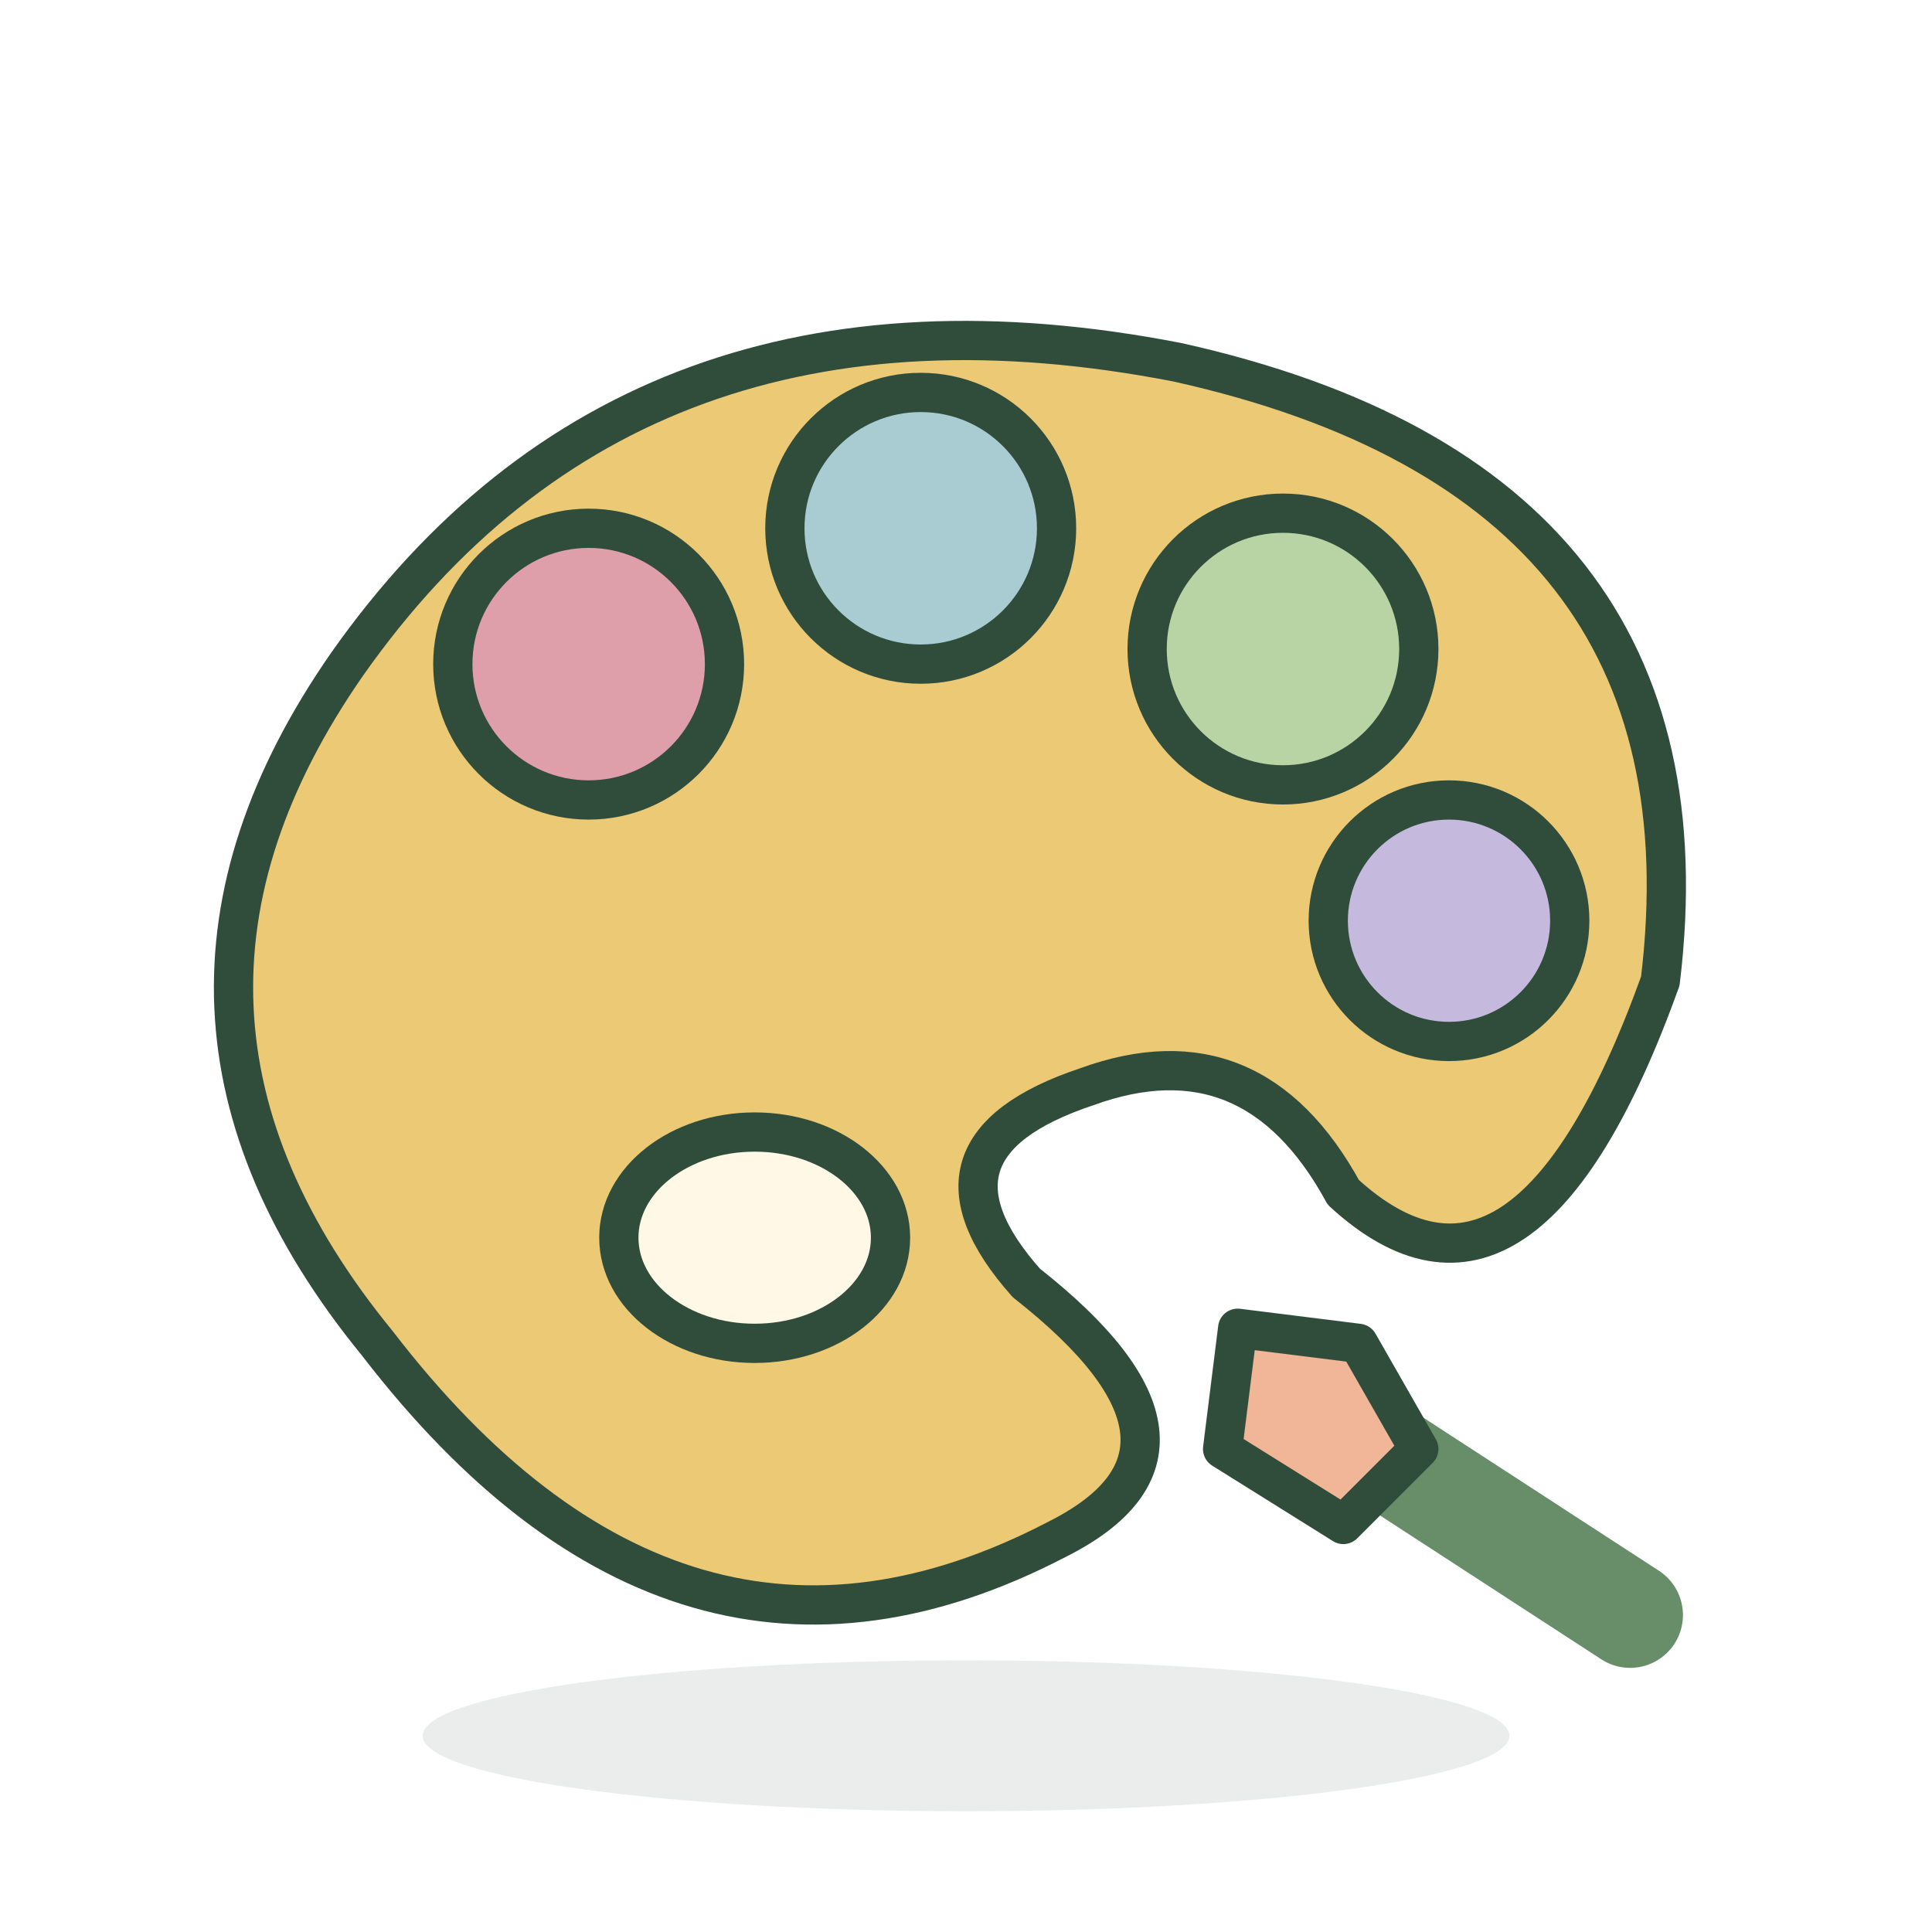
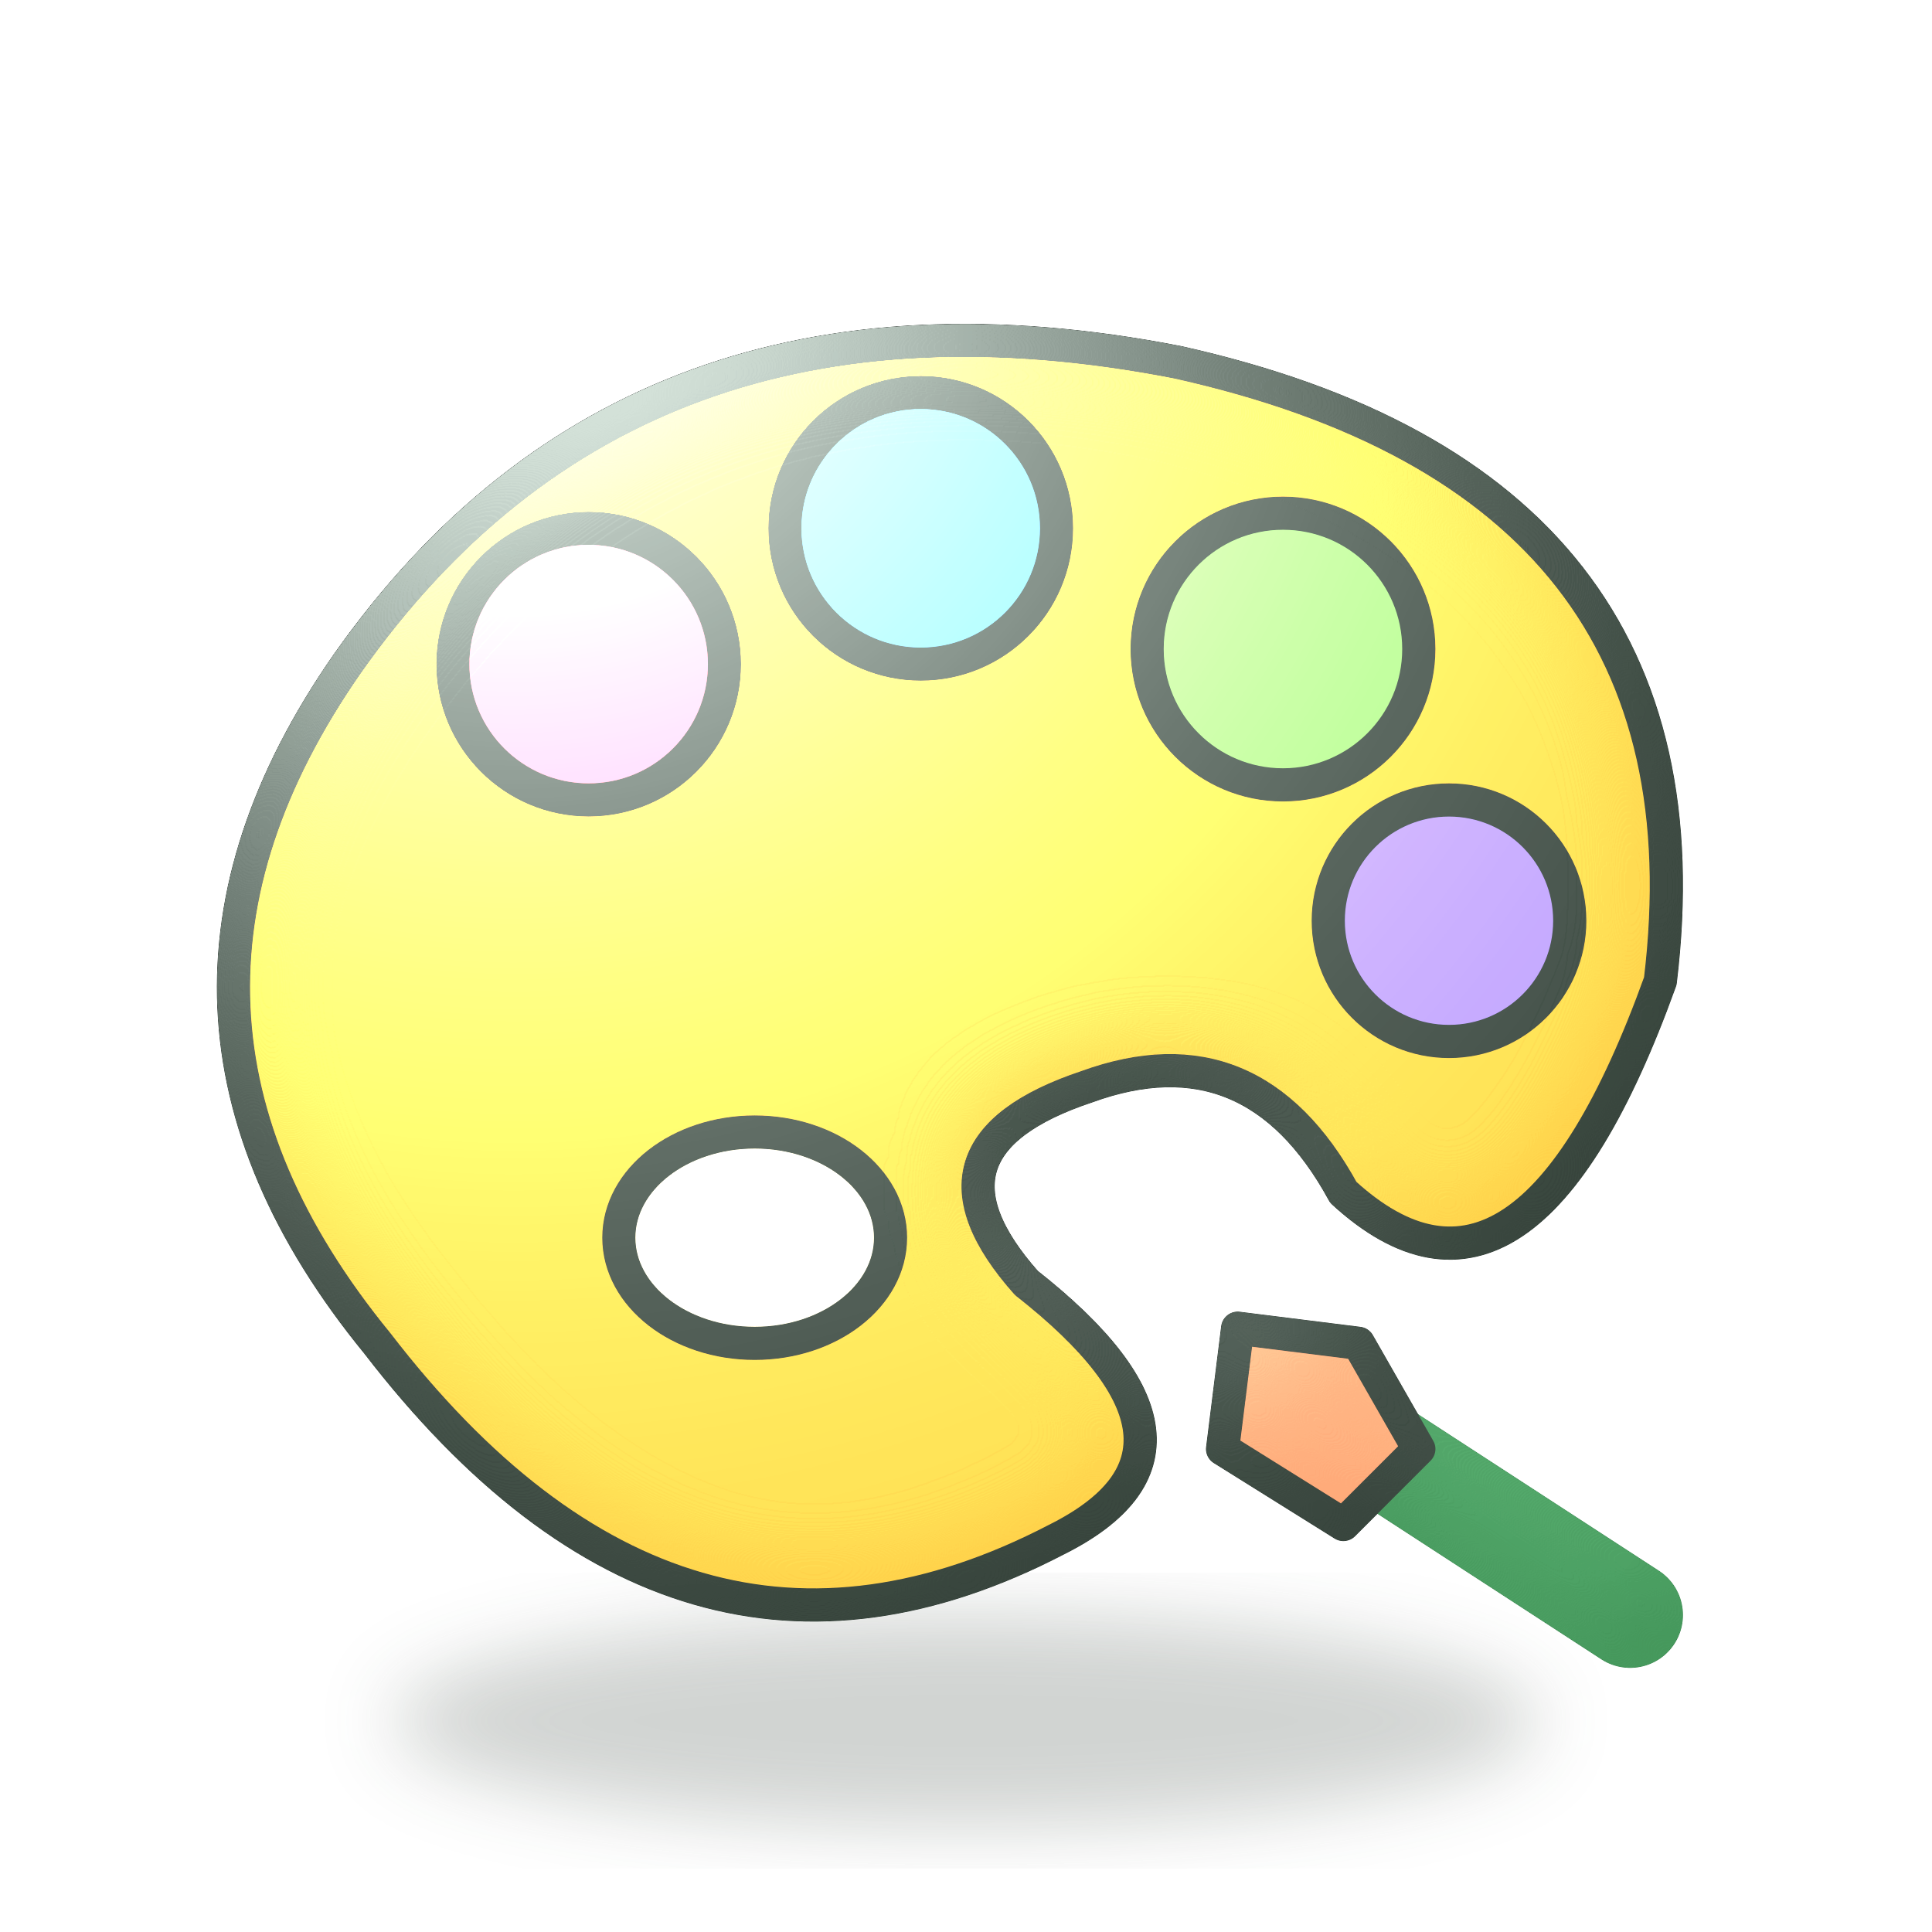
<svg xmlns="http://www.w3.org/2000/svg" viewBox="0 0 128 128" width="128" height="128" role="img" aria-labelledby="title">
-   <ellipse cx="64" cy="115" rx="36" ry="5" fill="#304C3B" opacity=".10" />
-   <g stroke="#304C3B" stroke-width="2.6" stroke-linecap="round" stroke-linejoin="round">
-     <path d="M110 65 Q114 32 78 24 Q42 17 23 44 Q7 67 25 89 Q45 115 70 102 Q82 96 68 85 Q60 76 72 72 Q83 68 89 79 Q101 90 110 65Z" fill="#EBC975" />
-     <ellipse cx="50" cy="82" rx="9" ry="7" fill="#FFF8E6" />
-     <circle cx="39" cy="44" r="9" fill="#DE9EAA" />
-     <circle cx="61" cy="35" r="9" fill="#A8CCD1" />
-     <circle cx="85" cy="43" r="9" fill="#B9D4A4" />
-     <circle cx="96" cy="61" r="8" fill="#C6B9DE" />
-     <path d="M88 94 L108 107" fill="none" stroke="#688D69" stroke-width="7" />
-     <path d="M82 88 L90 89 L94 96 L89 101 L81 96Z" fill="#F0B697" />
+   <defs>
+     <filter id="soft" x="-20%" y="-20%" width="140%" height="140%">
+       <feGaussianBlur stdDeviation="2.5" />
+     </filter>
+     <filter id="clay" x="-10%" y="-10%" width="120%" height="120%" color-interpolation-filters="sRGB">
+       <feGaussianBlur in="SourceAlpha" stdDeviation="3.2" result="blur" />
+       <feDiffuseLighting in="blur" surfaceScale="3.5" diffuseConstant="1.15" lighting-color="#ffffff" result="diffuse">
+         <feDistantLight azimuth="235" elevation="58" />
+       </feDiffuseLighting>
+       <feComposite in="SourceGraphic" in2="diffuse" operator="arithmetic" k1="1.08" result="shaded" />
+       <feSpecularLighting in="blur" surfaceScale="4" specularConstant=".85" specularExponent="26" lighting-color="#ffffff" result="spec">
+         <fePointLight x="34" y="14" z="90" />
+       </feSpecularLighting>
+       <feComposite in="spec" in2="SourceAlpha" operator="in" result="gloss" />
+       <feComposite in="gloss" in2="shaded" operator="arithmetic" k2=".75" k3="1" />
+     </filter>
+   </defs>
+   <ellipse cx="64" cy="114" rx="38" ry="7" fill="#2E3B33" opacity=".22" filter="url(#soft)" />
+   <g filter="url(#clay)">
+     <g stroke="#2E3B33" stroke-width="2.2" stroke-linecap="round" stroke-linejoin="round">
+       <path d="M110 65 Q114 32 78 24 Q42 17 23 44 Q7 67 25 89 Q45 115 70 102 Q82 96 68 85 Q60 76 72 72 Q83 68 89 79 Q101 90 110 65Z" fill="#F7C23E" />
+       <ellipse cx="50" cy="82" rx="9" ry="7" fill="#FFF3D6" />
+       <circle cx="39" cy="44" r="9" fill="#F07C98" />
+       <circle cx="61" cy="35" r="9" fill="#5DB3E0" />
+       <circle cx="85" cy="43" r="9" fill="#8FCB6E" />
+       <circle cx="96" cy="61" r="8" fill="#A48AE6" />
+       <path d="M88 94 L108 107" fill="none" stroke="#3F8F55" stroke-width="7" />
+       <path d="M82 88 L90 89 L94 96 L89 101 L81 96Z" fill="#F59A6B" />
+     </g>
  </g>
</svg>
